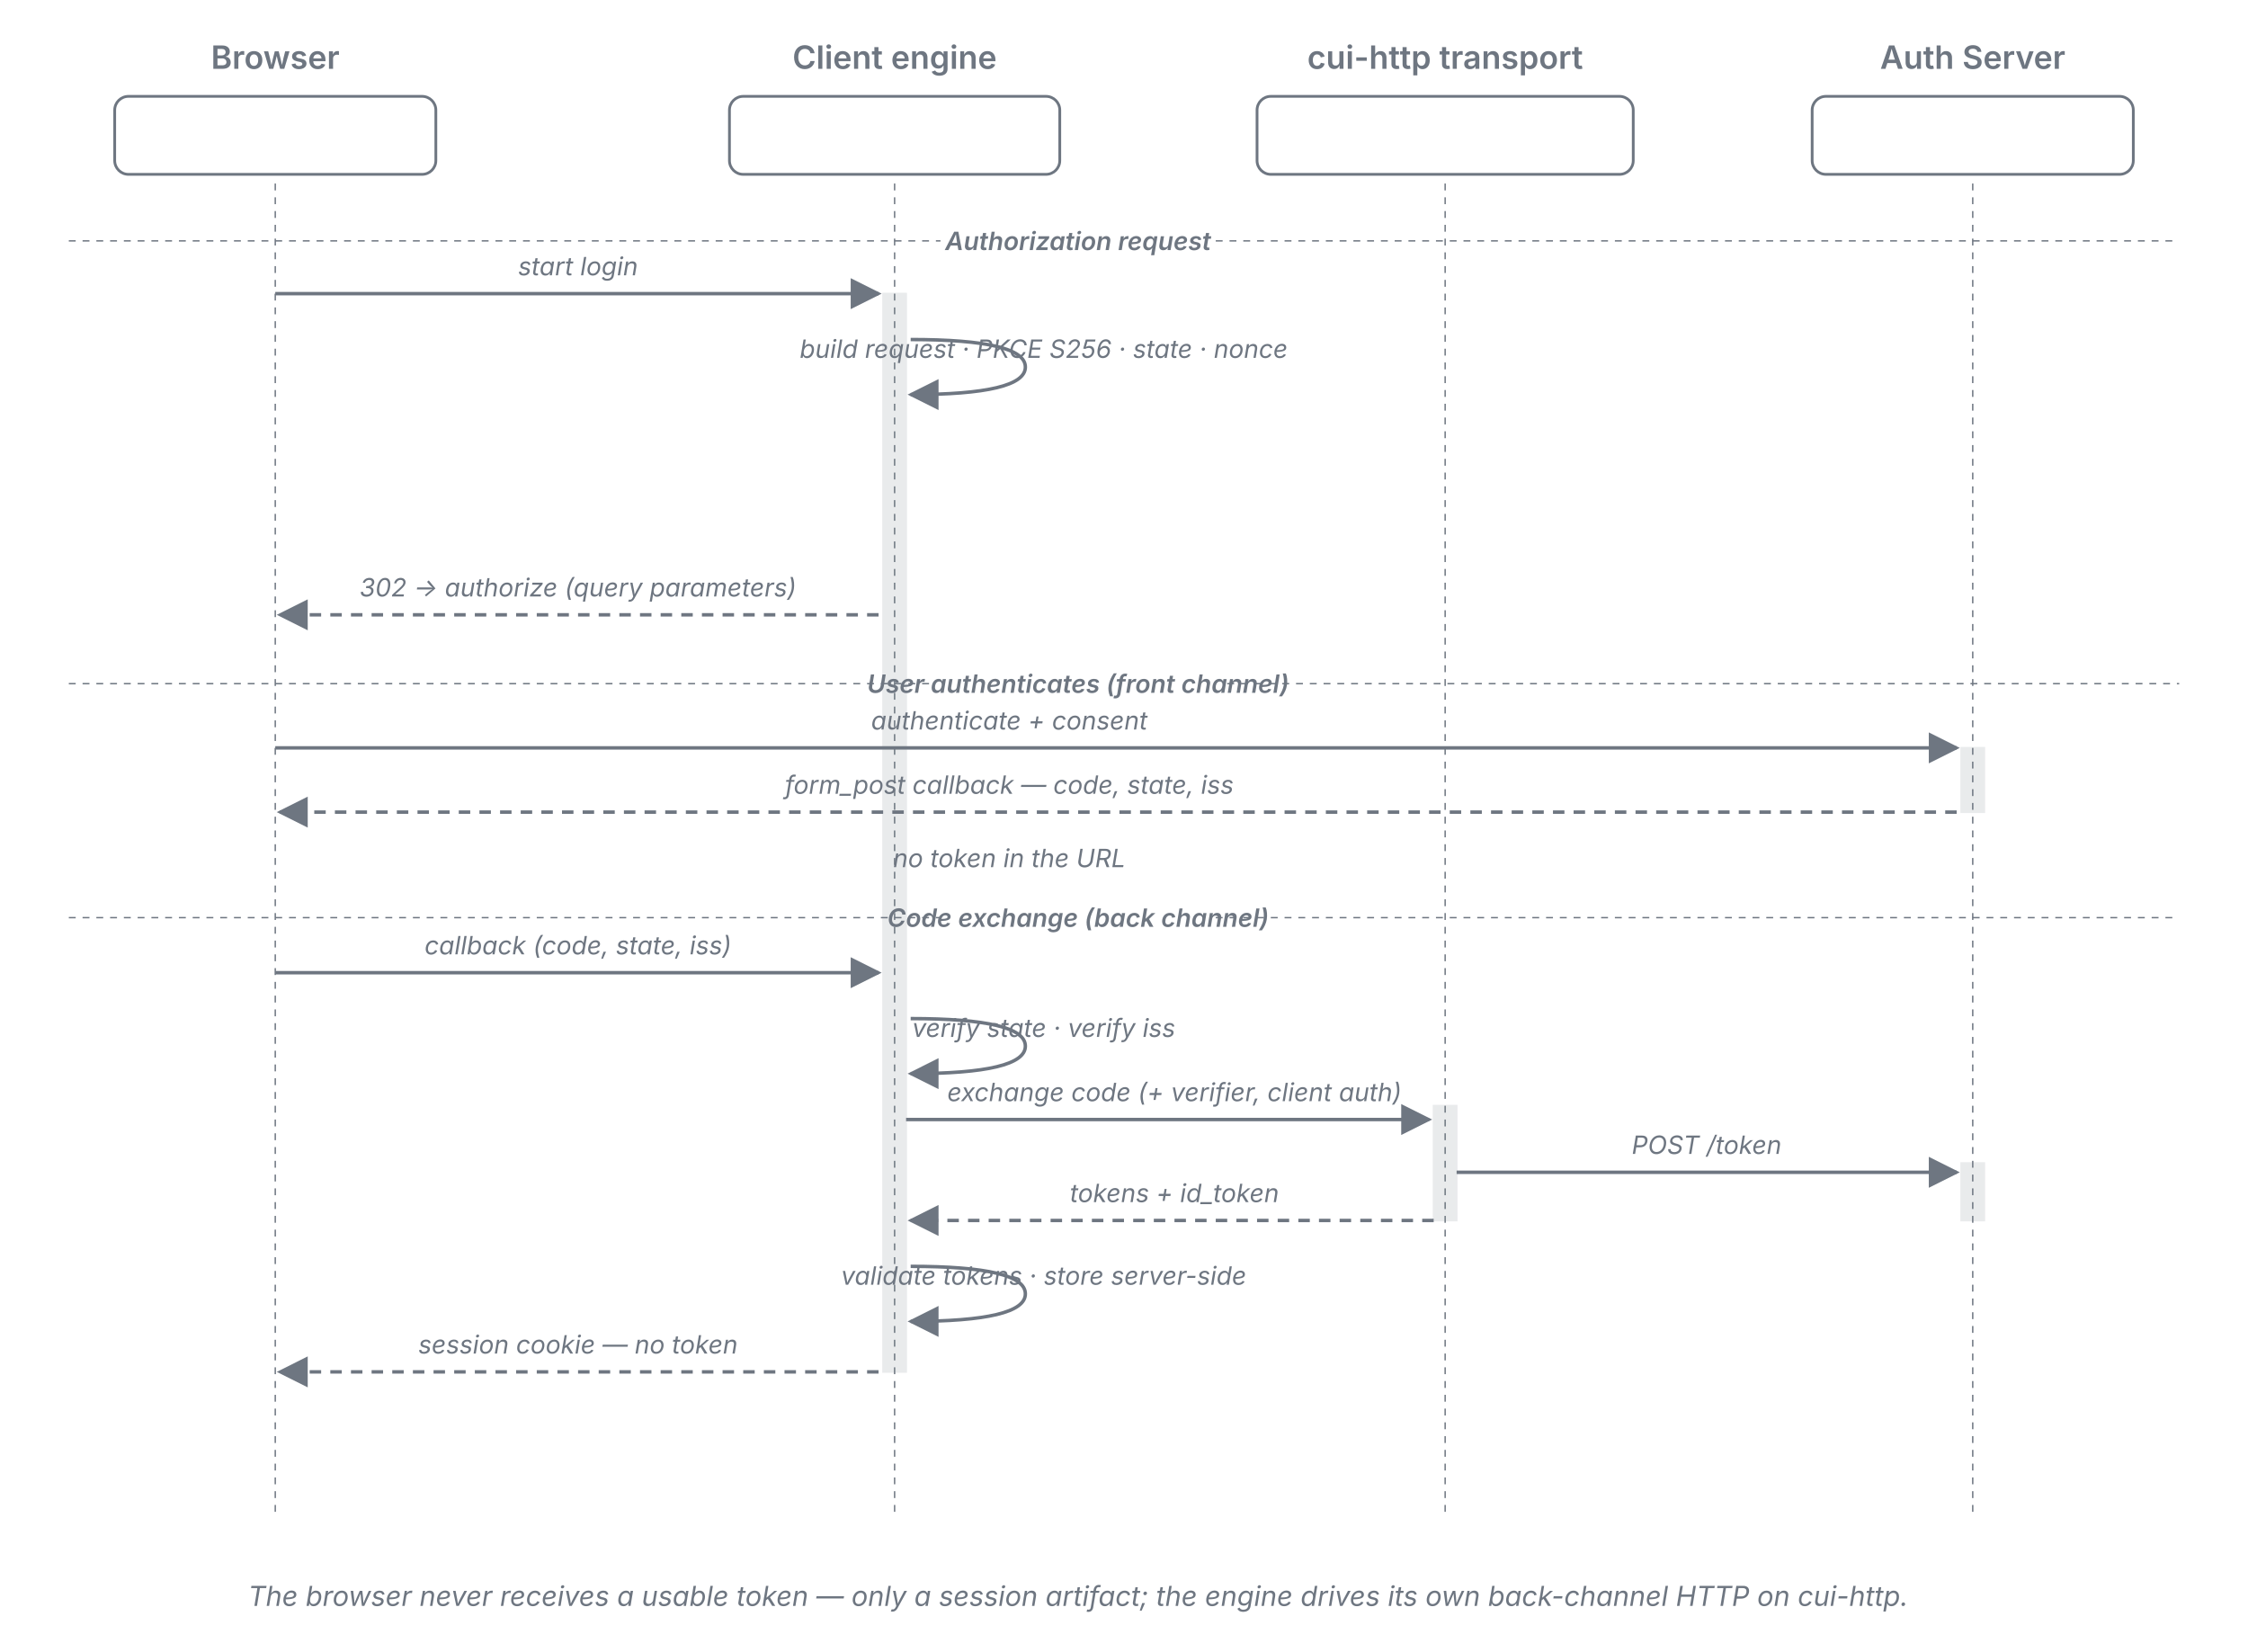
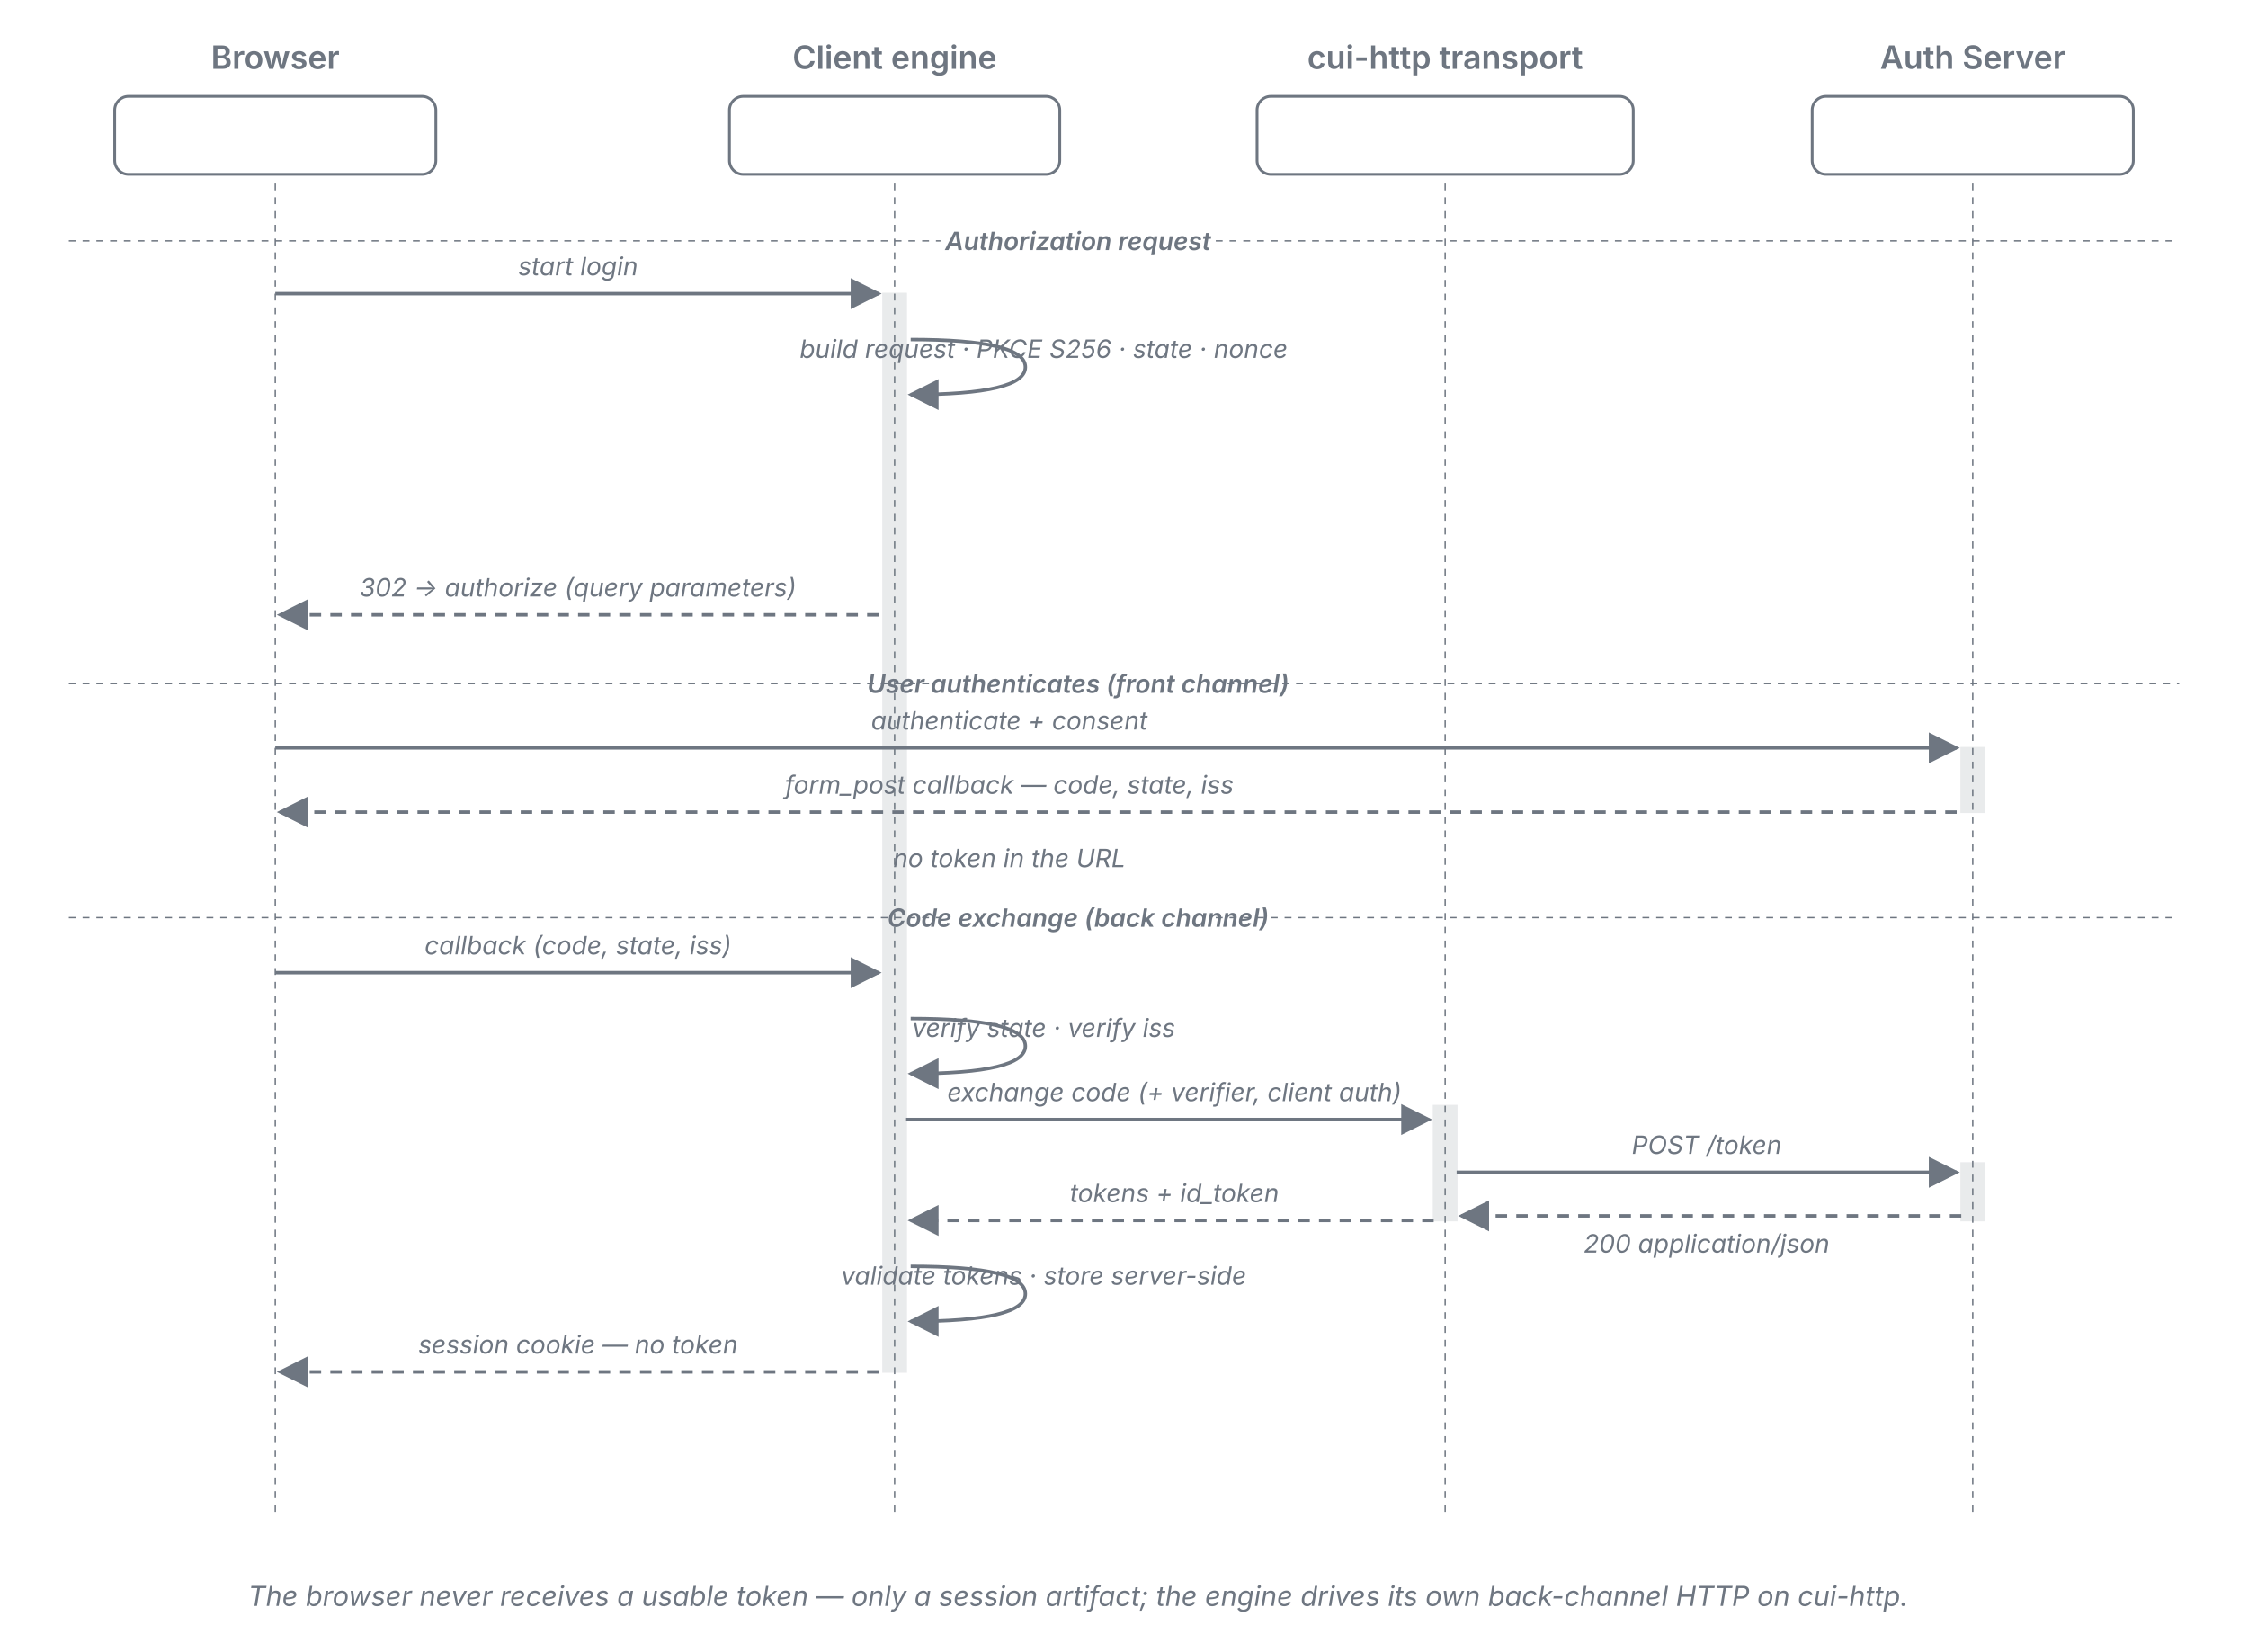
<svg xmlns="http://www.w3.org/2000/svg" viewBox="0 0 980 720" role="img" aria-labelledby="title desc" font-family="ui-sans-serif, -apple-system, system-ui, 'Segoe UI', sans-serif">
  <defs>
    <marker id="arrow" viewBox="0 0 10 10" refX="9" refY="5" markerWidth="9" markerHeight="9" orient="auto">
      <path d="M0,0 L10,5 L0,10 z" class="arrow-fill" />
    </marker>
    <style>
      .col-header   { font-size: 14px; font-weight: 600; fill: #6e7681; text-anchor: middle; }
      .stroke       { stroke: #6e7681; stroke-width: 1.2; fill: none; }
      .sep          { stroke: #6e7681; stroke-width: 0.6; stroke-dasharray: 3 3; }
      .arrow        { stroke: #6e7681; stroke-width: 1.5; fill: none; }
      .arrow-return { stroke: #6e7681; stroke-width: 1.5; fill: none; stroke-dasharray: 5 4; }
      .arrow-fill   { fill: #6e7681; }
      .arrow-lbl    { font-size: 11px; fill: #6e7681; text-anchor: middle; font-style: italic; }
      .activation   { stroke: #6e7681; stroke-width: 0.8; fill: #6e7681; opacity: 0.15; }
      .col-sub      { font-size: 11px; fill: #6e7681; text-anchor: middle; font-style: italic; }
      .phase-lbl    { font-size: 11px; fill: #6e7681; text-anchor: middle; font-style: italic; font-weight: 600; }
      .caption      { font-size: 12px; fill: #6e7681; text-anchor: middle; font-style: italic; }
    </style>
  </defs>
  <text x="120" y="30" class="col-header">Browser</text>
  <rect class="stroke" x="50" y="42" width="140" height="34" rx="6" ry="6" />
  <line class="sep" x1="120" y1="80" x2="120" y2="662" />
  <text x="390" y="30" class="col-header">Client engine</text>
  <rect class="stroke" x="318" y="42" width="144" height="34" rx="6" ry="6" />
  <line class="sep" x1="390" y1="80" x2="390" y2="662" />
  <text x="630" y="30" class="col-header">cui-http transport</text>
  <rect class="stroke" x="548" y="42" width="164" height="34" rx="6" ry="6" />
  <line class="sep" x1="630" y1="80" x2="630" y2="662" />
  <text x="860" y="30" class="col-header">Auth Server</text>
  <rect class="stroke" x="790" y="42" width="140" height="34" rx="6" ry="6" />
  <line class="sep" x1="860" y1="80" x2="860" y2="662" />
  <rect class="activation" x="385" y="128" width="10" height="470" />
  <rect class="activation" x="855" y="326" width="10" height="28" />
  <rect class="activation" x="625" y="482" width="10" height="50" />
  <rect class="activation" x="855" y="507" width="10" height="25" />
  <line class="sep" x1="30" y1="105" x2="410" y2="105" />
  <line class="sep" x1="530" y1="105" x2="950" y2="105" />
  <text x="470" y="109" class="phase-lbl">Authorization request</text>
  <line class="arrow" x1="120" y1="128" x2="383" y2="128" marker-end="url(#arrow)" />
  <text x="252" y="120" class="arrow-lbl">start login</text>
  <path class="arrow" d="M 397 148 Q 447 148 447 160 Q 447 172 397 172" marker-end="url(#arrow)" />
  <text x="455" y="156" class="arrow-lbl" text-anchor="start">build request · PKCE S256 · state · nonce</text>
  <line class="arrow-return" x1="383" y1="268" x2="122" y2="268" marker-end="url(#arrow)" />
  <text x="252" y="260" class="arrow-lbl">302 → authorize (query parameters)</text>
  <line class="sep" x1="30" y1="298" x2="405" y2="298" />
  <line class="sep" x1="535" y1="298" x2="950" y2="298" />
  <text x="470" y="302" class="phase-lbl">User authenticates (front channel)</text>
  <line class="arrow" x1="120" y1="326" x2="853" y2="326" marker-end="url(#arrow)" />
  <text x="440" y="318" class="arrow-lbl">authenticate + consent</text>
  <line class="arrow-return" x1="853" y1="354" x2="122" y2="354" marker-end="url(#arrow)" />
  <text x="440" y="346" class="arrow-lbl">form_post callback — code, state, iss</text>
  <text x="440" y="378" class="col-sub">no token in the URL</text>
  <line class="sep" x1="30" y1="400" x2="410" y2="400" />
  <line class="sep" x1="530" y1="400" x2="950" y2="400" />
  <text x="470" y="404" class="phase-lbl">Code exchange (back channel)</text>
  <line class="arrow" x1="120" y1="424" x2="383" y2="424" marker-end="url(#arrow)" />
  <text x="252" y="416" class="arrow-lbl">callback (code, state, iss)</text>
  <path class="arrow" d="M 397 444 Q 447 444 447 456 Q 447 468 397 468" marker-end="url(#arrow)" />
  <text x="455" y="452" class="arrow-lbl" text-anchor="start">verify state · verify iss</text>
  <line class="arrow" x1="395" y1="488" x2="623" y2="488" marker-end="url(#arrow)" />
  <text x="512" y="480" class="arrow-lbl">exchange code (+ verifier, client auth)</text>
  <line class="arrow" x1="635" y1="511" x2="853" y2="511" marker-end="url(#arrow)" />
  <text x="744" y="503" class="arrow-lbl">POST /token</text>
+   <line class="arrow-return" x1="855" y1="530" x2="637" y2="530" marker-end="url(#arrow)" />
+   <text x="744" y="546" class="arrow-lbl">200 application/json</text>
  <line class="arrow-return" x1="625" y1="532" x2="397" y2="532" marker-end="url(#arrow)" />
  <text x="512" y="524" class="arrow-lbl">tokens + id_token</text>
  <path class="arrow" d="M 397 552 Q 447 552 447 564 Q 447 576 397 576" marker-end="url(#arrow)" />
  <text x="455" y="560" class="arrow-lbl" text-anchor="start">validate tokens · store server-side</text>
  <line class="arrow-return" x1="383" y1="598" x2="122" y2="598" marker-end="url(#arrow)" />
  <text x="252" y="590" class="arrow-lbl">session cookie — no token</text>
  <text x="470" y="700" class="caption">The browser never receives a usable token — only a session artifact; the engine drives its own back-channel HTTP on cui-http.</text>
</svg>
